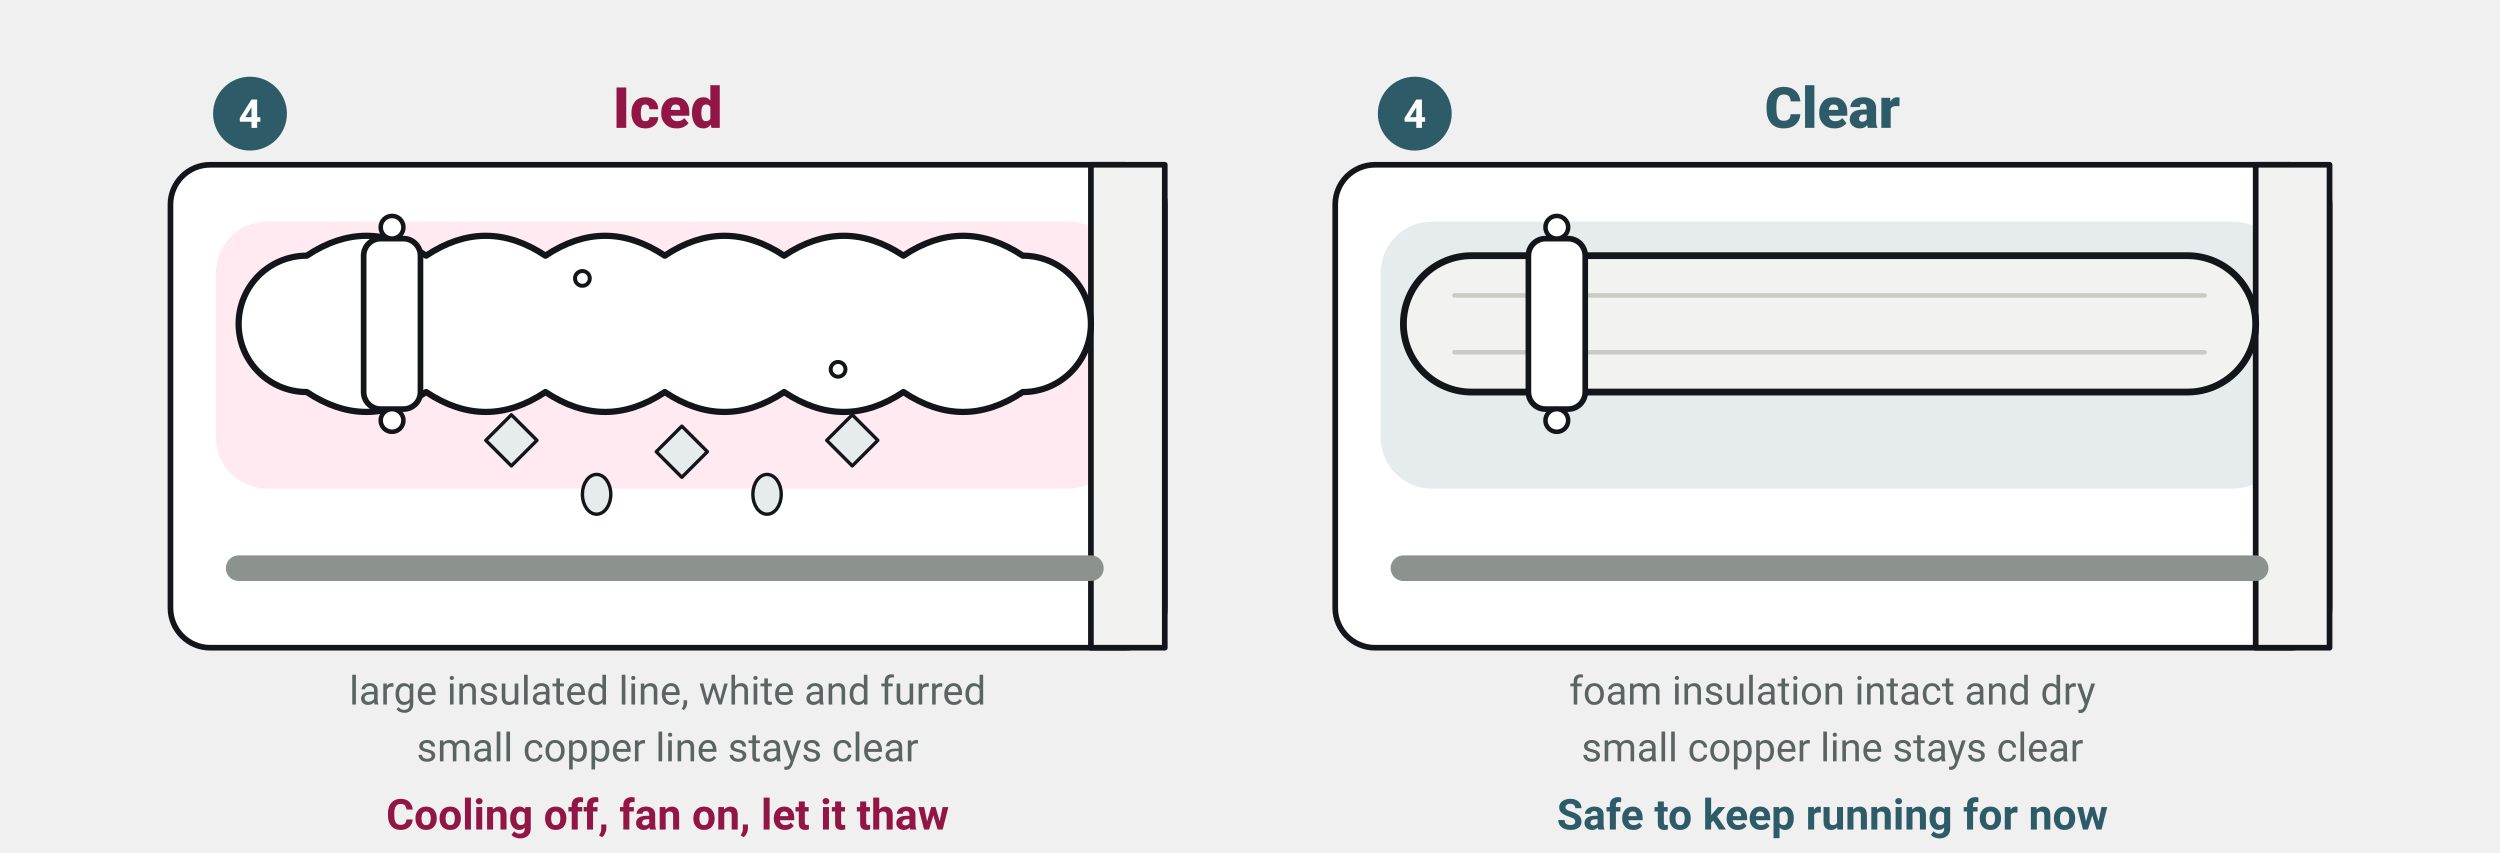
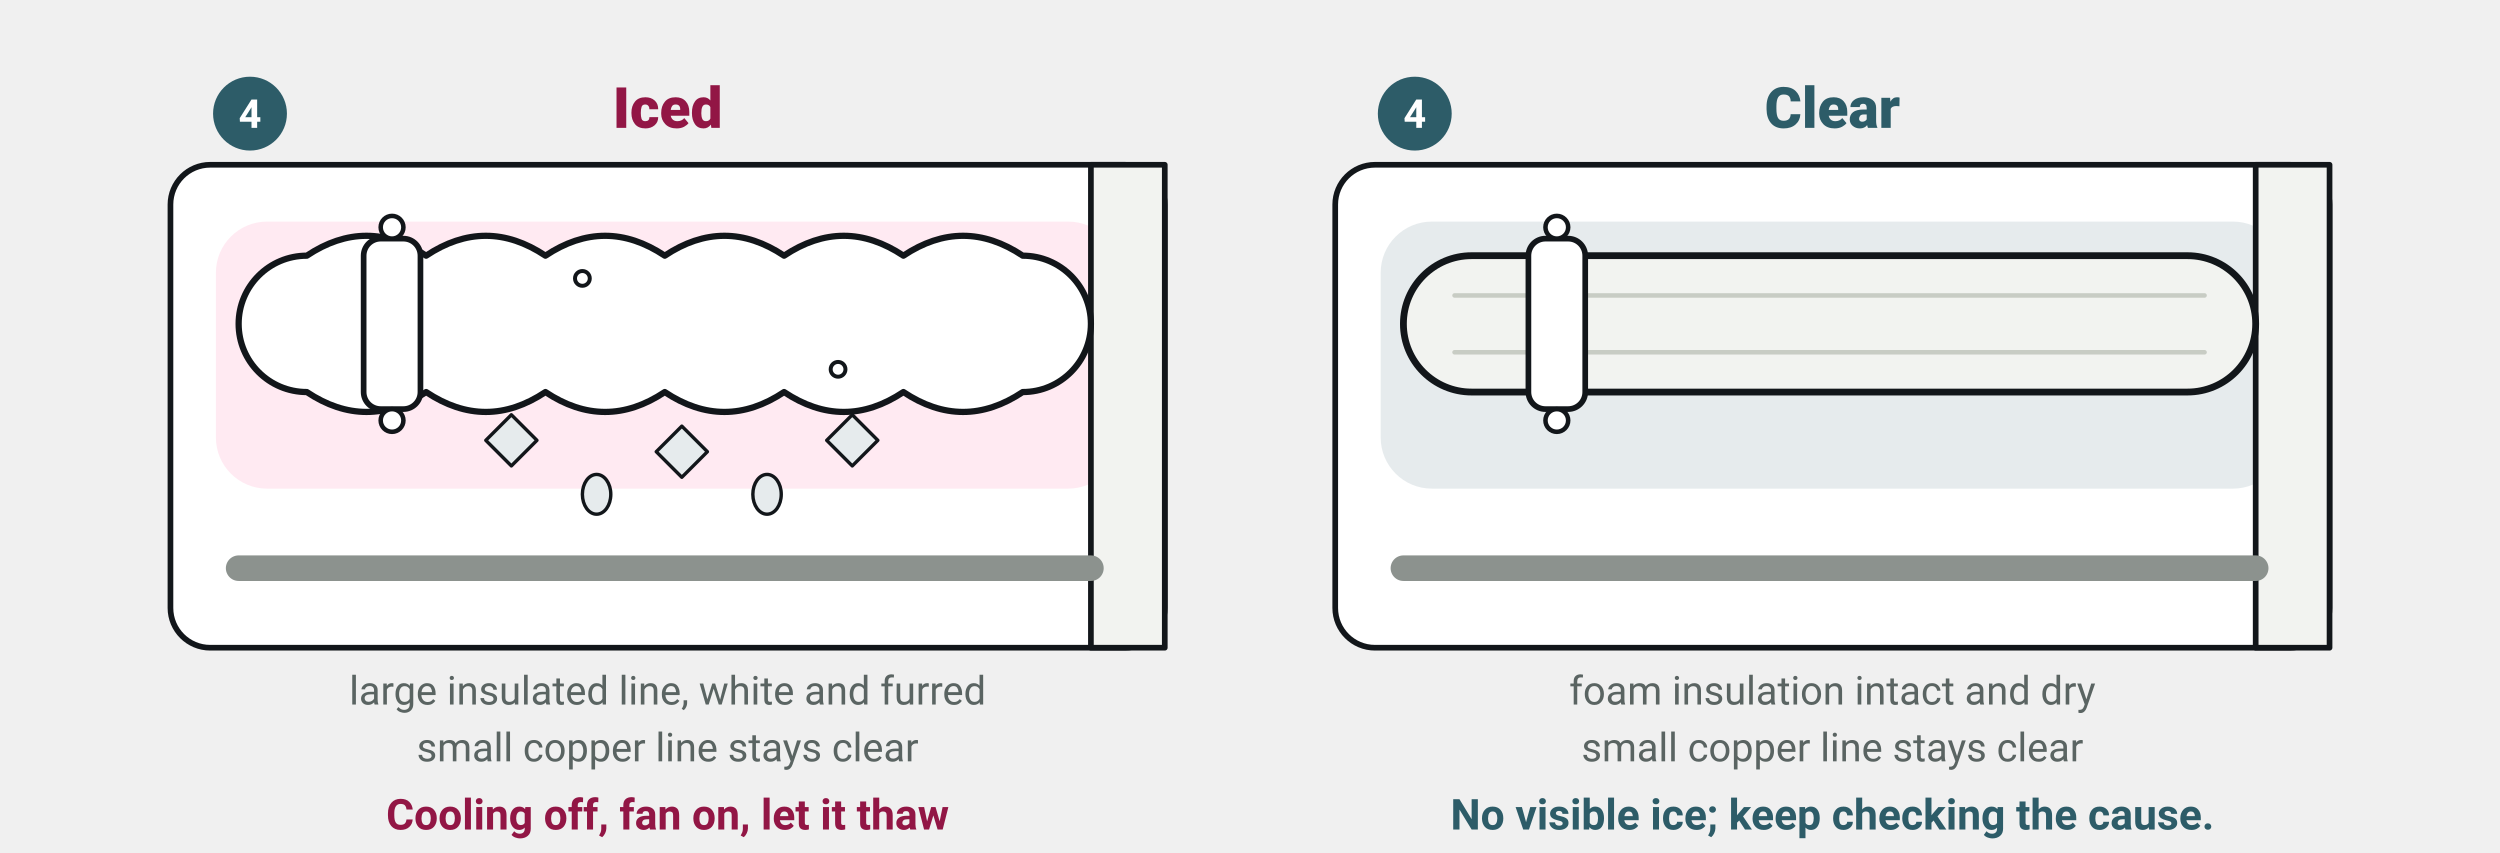
<svg xmlns="http://www.w3.org/2000/svg" width="880" height="300" font-family="'Public Sans', system-ui, -apple-system, 'Segoe UI', Roboto, sans-serif" viewBox="0 0 880 300" role="img" aria-labelledby="ice-t ice-d">
  <rect x="60" y="58" width="350" height="170" rx="14" fill="#FFFFFF" stroke="#12161A" stroke-width="2" stroke-linejoin="round" />
  <rect x="470" y="58" width="350" height="170" rx="14" fill="#FFFFFF" stroke="#12161A" stroke-width="2" stroke-linejoin="round" />
  <rect x="76" y="78" width="318" height="94" rx="18" style="fill:#FFEAF2" />
  <rect x="486" y="78" width="318" height="94" rx="18" style="fill:#E6EBED" />
  <rect x="384" y="58" width="26" height="170" fill="#F2F3F0" stroke="#12161A" stroke-width="2" stroke-linejoin="round" />
  <rect x="794" y="58" width="26" height="170" fill="#F2F3F0" stroke="#12161A" stroke-width="2" stroke-linejoin="round" />
  <path d="M108,90 q21,-14 42,0 q21,-14 42,0 q21,-14 42,0 q21,-14 42,0 q21,-14 42,0 q21,-14 42,0 a24,24 0 0 1 0,48 q-21,14 -42,0 q-21,14 -42,0 q-21,14 -42,0 q-21,14 -42,0 q-21,14 -42,0 q-21,14 -42,0 a24,24 0 0 1 0,-48 Z" fill="#FFFFFF" stroke="#12161A" stroke-width="2.2" stroke-linejoin="round" />
  <g fill="#FFFFFF" stroke="#12161A" stroke-width="1.4">
    <circle cx="205" cy="98" r="2.6" />
    <circle cx="295" cy="130" r="2.6" />
  </g>
  <rect x="494" y="90" width="300" height="48" rx="24" fill="#F2F3F0" stroke="#12161A" stroke-width="2.4" stroke-linejoin="round" />
  <g stroke="#C8CCC4" stroke-width="1.6" stroke-linecap="round">
    <line x1="512" y1="104" x2="776" y2="104" />
    <line x1="512" y1="124" x2="776" y2="124" />
  </g>
  <g style="fill:#E6EBED" stroke="#12161A" stroke-width="1.2" stroke-linejoin="round">
    <polygon points="180,146 189,155 180,164 171,155" />
    <polygon points="240,150 249,159 240,168 231,159" />
    <polygon points="300,146 309,155 300,164 291,155" />
  </g>
  <g style="fill:#E6EBED" stroke="#12161A" stroke-width="1.2">
    <ellipse cx="210" cy="174" rx="5" ry="7" />
    <ellipse cx="270" cy="174" rx="5" ry="7" />
  </g>
  <line x1="84" y1="200" x2="384" y2="200" stroke="#8C928E" stroke-width="9" stroke-linecap="round" />
  <line x1="494" y1="200" x2="794" y2="200" stroke="#8C928E" stroke-width="9" stroke-linecap="round" />
  <rect x="128" y="84" width="20" height="60" rx="6" fill="#FFFFFF" stroke="#12161A" stroke-width="2" stroke-linejoin="round" />
  <rect x="538" y="84" width="20" height="60" rx="6" fill="#FFFFFF" stroke="#12161A" stroke-width="2" stroke-linejoin="round" />
  <g fill="#FFFFFF" stroke="#12161A" stroke-width="1.6">
    <circle cx="138" cy="80" r="4" />
    <circle cx="138" cy="148" r="4" />
    <circle cx="548" cy="80" r="4" />
    <circle cx="548" cy="148" r="4" />
  </g>
  <circle cx="88" cy="40" r="13" style="fill:#2D5C68" />
  <circle cx="498" cy="40" r="13" style="fill:#2D5C68" />
  <text x="235" y="45" text-anchor="middle" font-family="inherit" font-weight="800" font-size="20" style="fill:#921645">Iced</text>
  <text x="645" y="45" text-anchor="middle" font-family="inherit" font-weight="800" font-size="20" style="fill:#2D5C68">Clear</text>
  <text x="235" y="248" text-anchor="middle" font-family="inherit" font-size="14" fill="#5A6462">large insulated line, white and furred</text>
  <text x="235" y="268" text-anchor="middle" font-family="inherit" font-size="14" fill="#5A6462">small copper line stays clear</text>
  <text x="645" y="248" text-anchor="middle" font-family="inherit" font-size="14" fill="#5A6462">foam insulation intact and dry</text>
  <text x="645" y="268" text-anchor="middle" font-family="inherit" font-size="14" fill="#5A6462">small copper line stays clear</text>
  <text x="88" y="45" text-anchor="middle" font-family="inherit" font-weight="700" font-size="14" fill="#FFFFFF">4</text>
  <text x="498" y="45" text-anchor="middle" font-family="inherit" font-weight="700" font-size="14" fill="#FFFFFF">4</text>
  <text x="235" y="292" text-anchor="middle" font-family="inherit" font-weight="700" font-size="15" style="fill:#921645">Cooling off, fan on, let it thaw</text>
-   <text x="645" y="292" text-anchor="middle" font-family="inherit" font-weight="700" font-size="15" style="fill:#2D5C68">Safe to keep running for now</text>
+   <text x="645" y="292" text-anchor="middle" font-family="inherit" font-weight="700" font-size="15" style="fill:#2D5C68">No visible ice; keep checking the cause.</text>
</svg>
